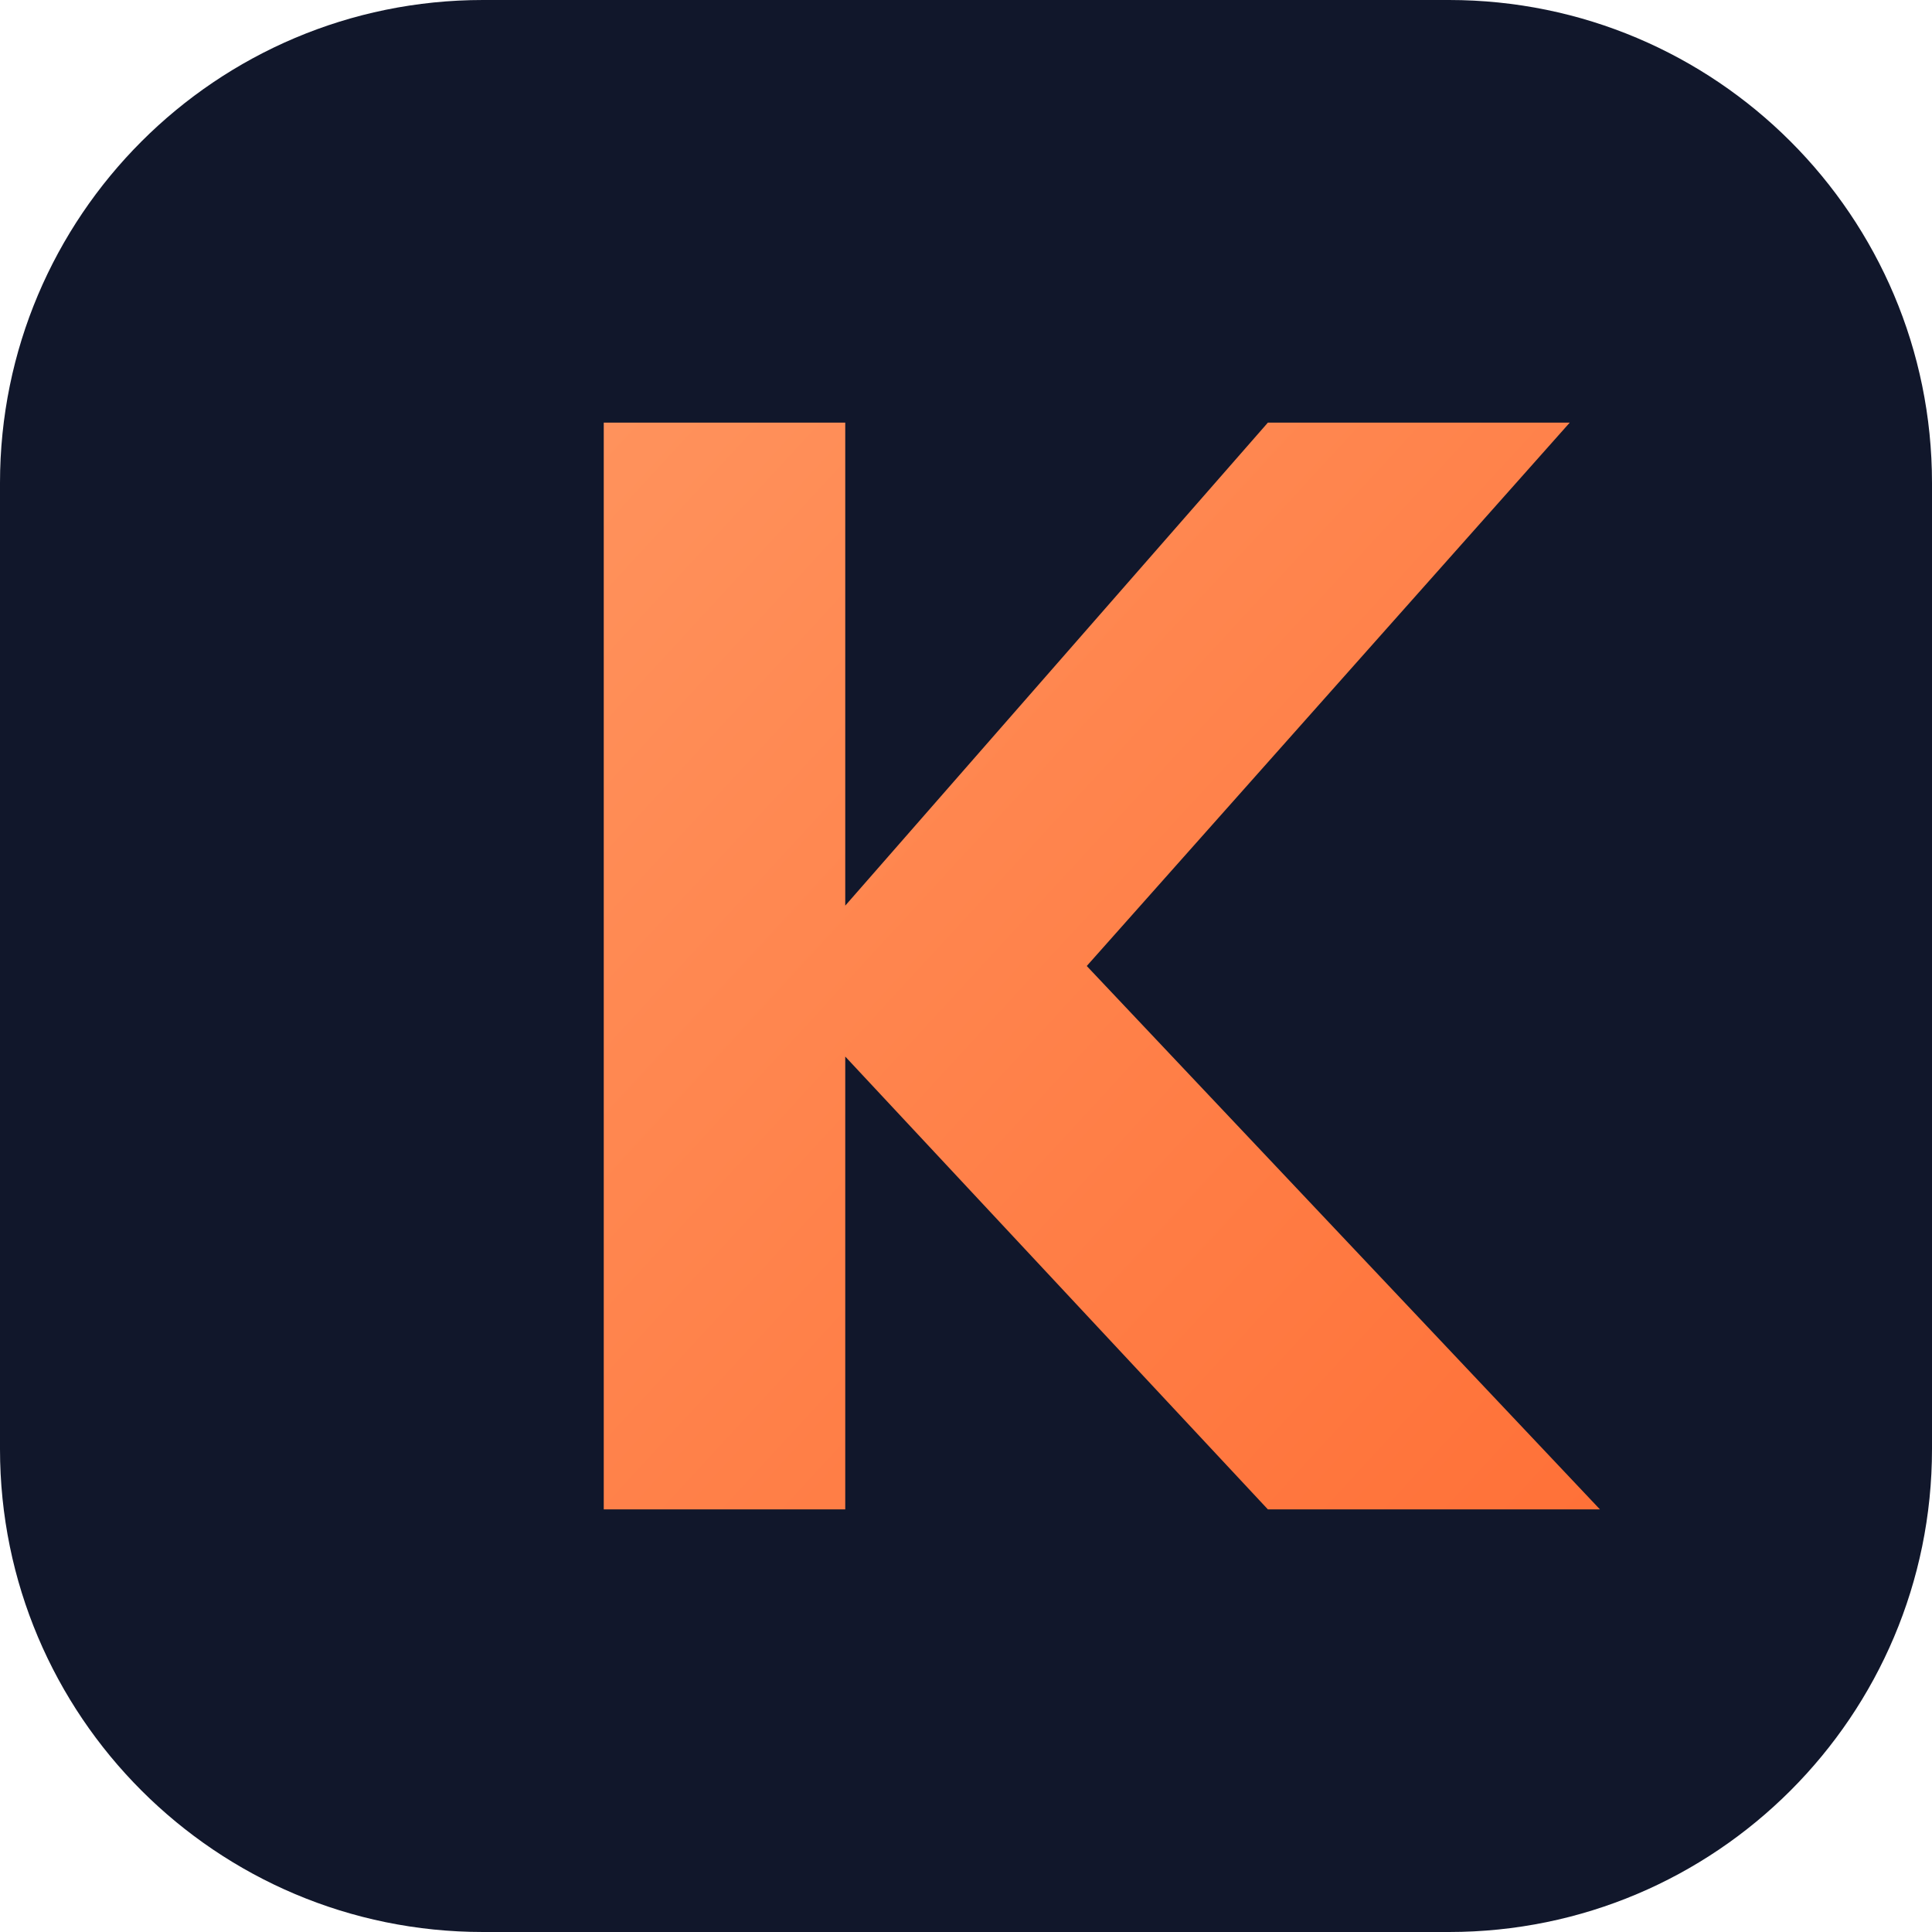
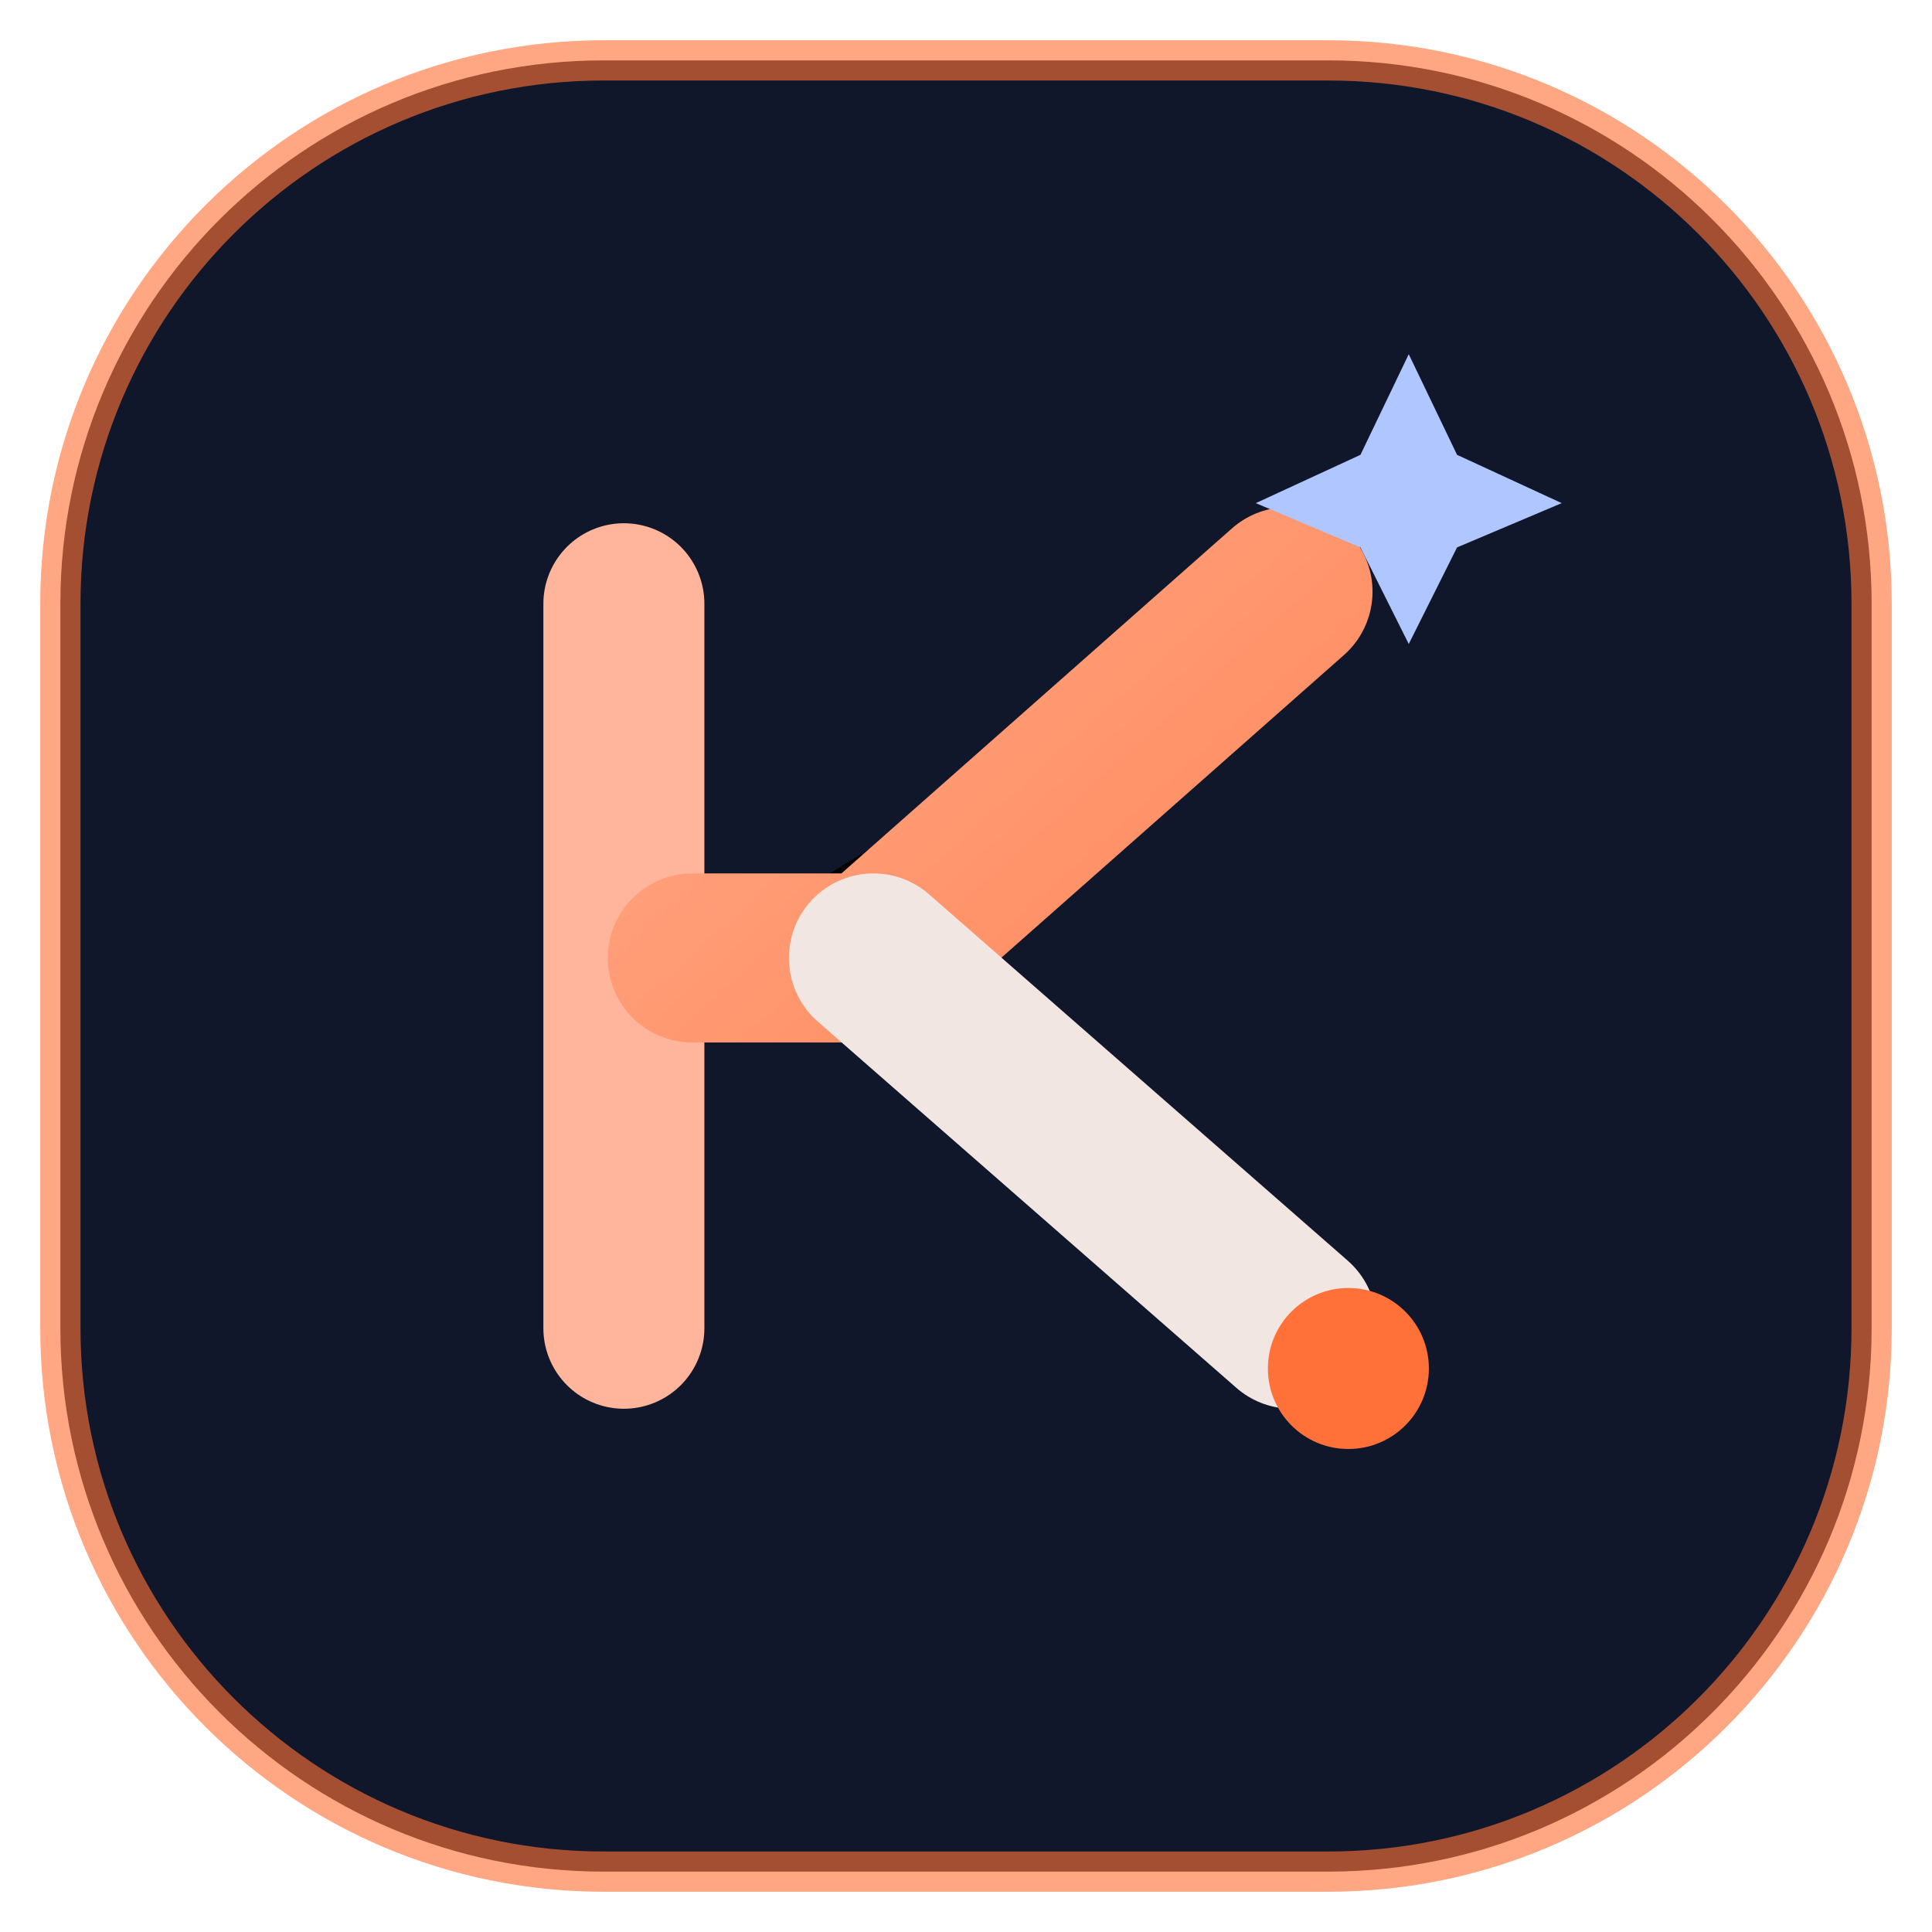
- <svg xmlns="http://www.w3.org/2000/svg" viewBox="0 0 64 64" role="img" aria-label="K-vest AI">
+ <svg xmlns="http://www.w3.org/2000/svg" viewBox="0 0 48 48" role="img" aria-label="K-vest AI">
  <defs>
-     <linearGradient id="mark" x1="0" y1="0" x2="1" y2="1">
-       <stop offset="0" stop-color="#ff925c" />
-       <stop offset="1" stop-color="#ff7138" />
+     <linearGradient id="kv-mark-warm" x1="10" y1="9" x2="37" y2="39" gradientUnits="userSpaceOnUse">
+       <stop stop-color="#FFB59B" />
+       <stop offset="1" stop-color="#FF7138" />
    </linearGradient>
  </defs>
-   <rect width="64" height="64" rx="16" fill="#11172b" />
-   <path d="M20 14h8v16l14-16h10L36 32l17 18H42L28 35v15h-8z" fill="url(#mark)" />
+   <rect x="1.5" y="1.5" width="45" height="45" rx="13.5" fill="#11172B" />
+   <rect x="1.5" y="1.5" width="45" height="45" rx="13.5" fill="none" stroke="#FF7138" stroke-opacity=".62" />
+   <path d="M15.5 33V15" stroke="#FFB59B" stroke-width="4" stroke-linecap="round" />
+   <path d="M17.2 23.8h4.5L32 14.7" stroke="url(#kv-mark-warm)" stroke-width="4.2" stroke-linecap="round" stroke-linejoin="round" />
+   <path d="m21.7 23.8 10.4 9.1" stroke="#F2E6E2" stroke-width="4.2" stroke-linecap="round" stroke-linejoin="round" />
+   <path d="m35 8.8 1.2 2.5 2.6 1.2-2.6 1.1L35 16l-1.2-2.4-2.6-1.1 2.6-1.2L35 8.8Z" fill="#AFC6FF" />
+   <circle cx="33.5" cy="34" r="2" fill="#FF7138" />
</svg>
